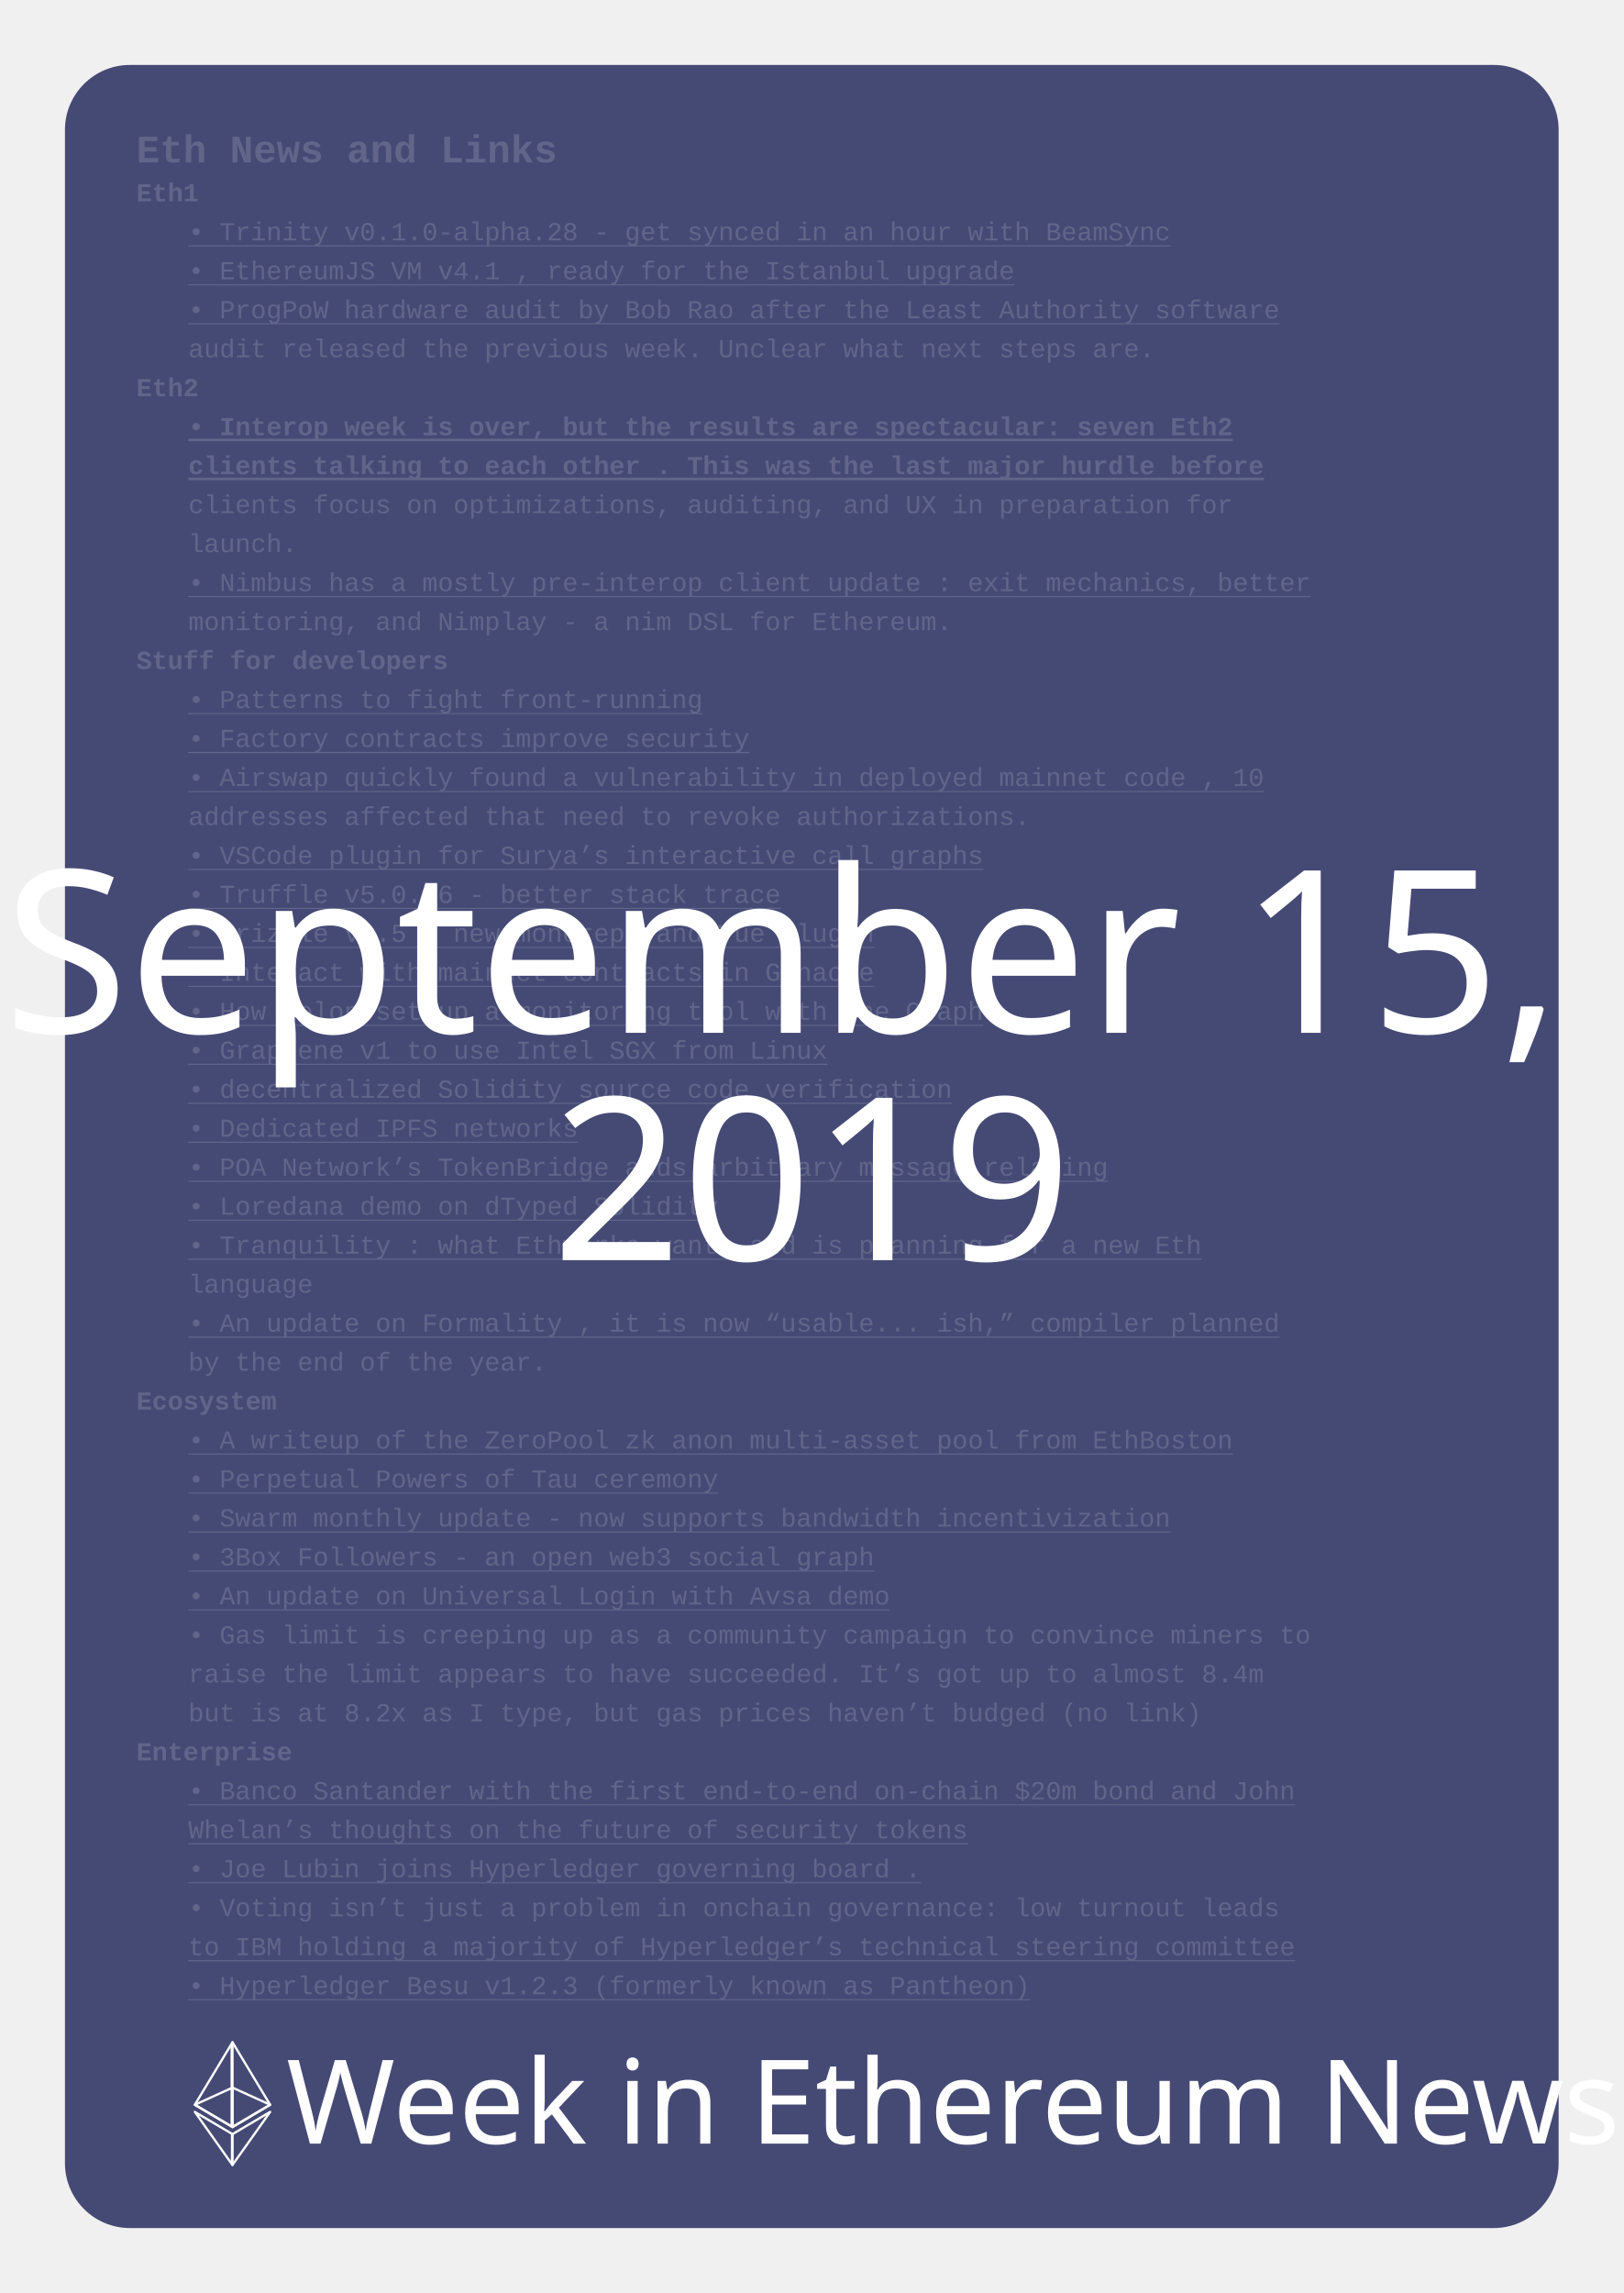
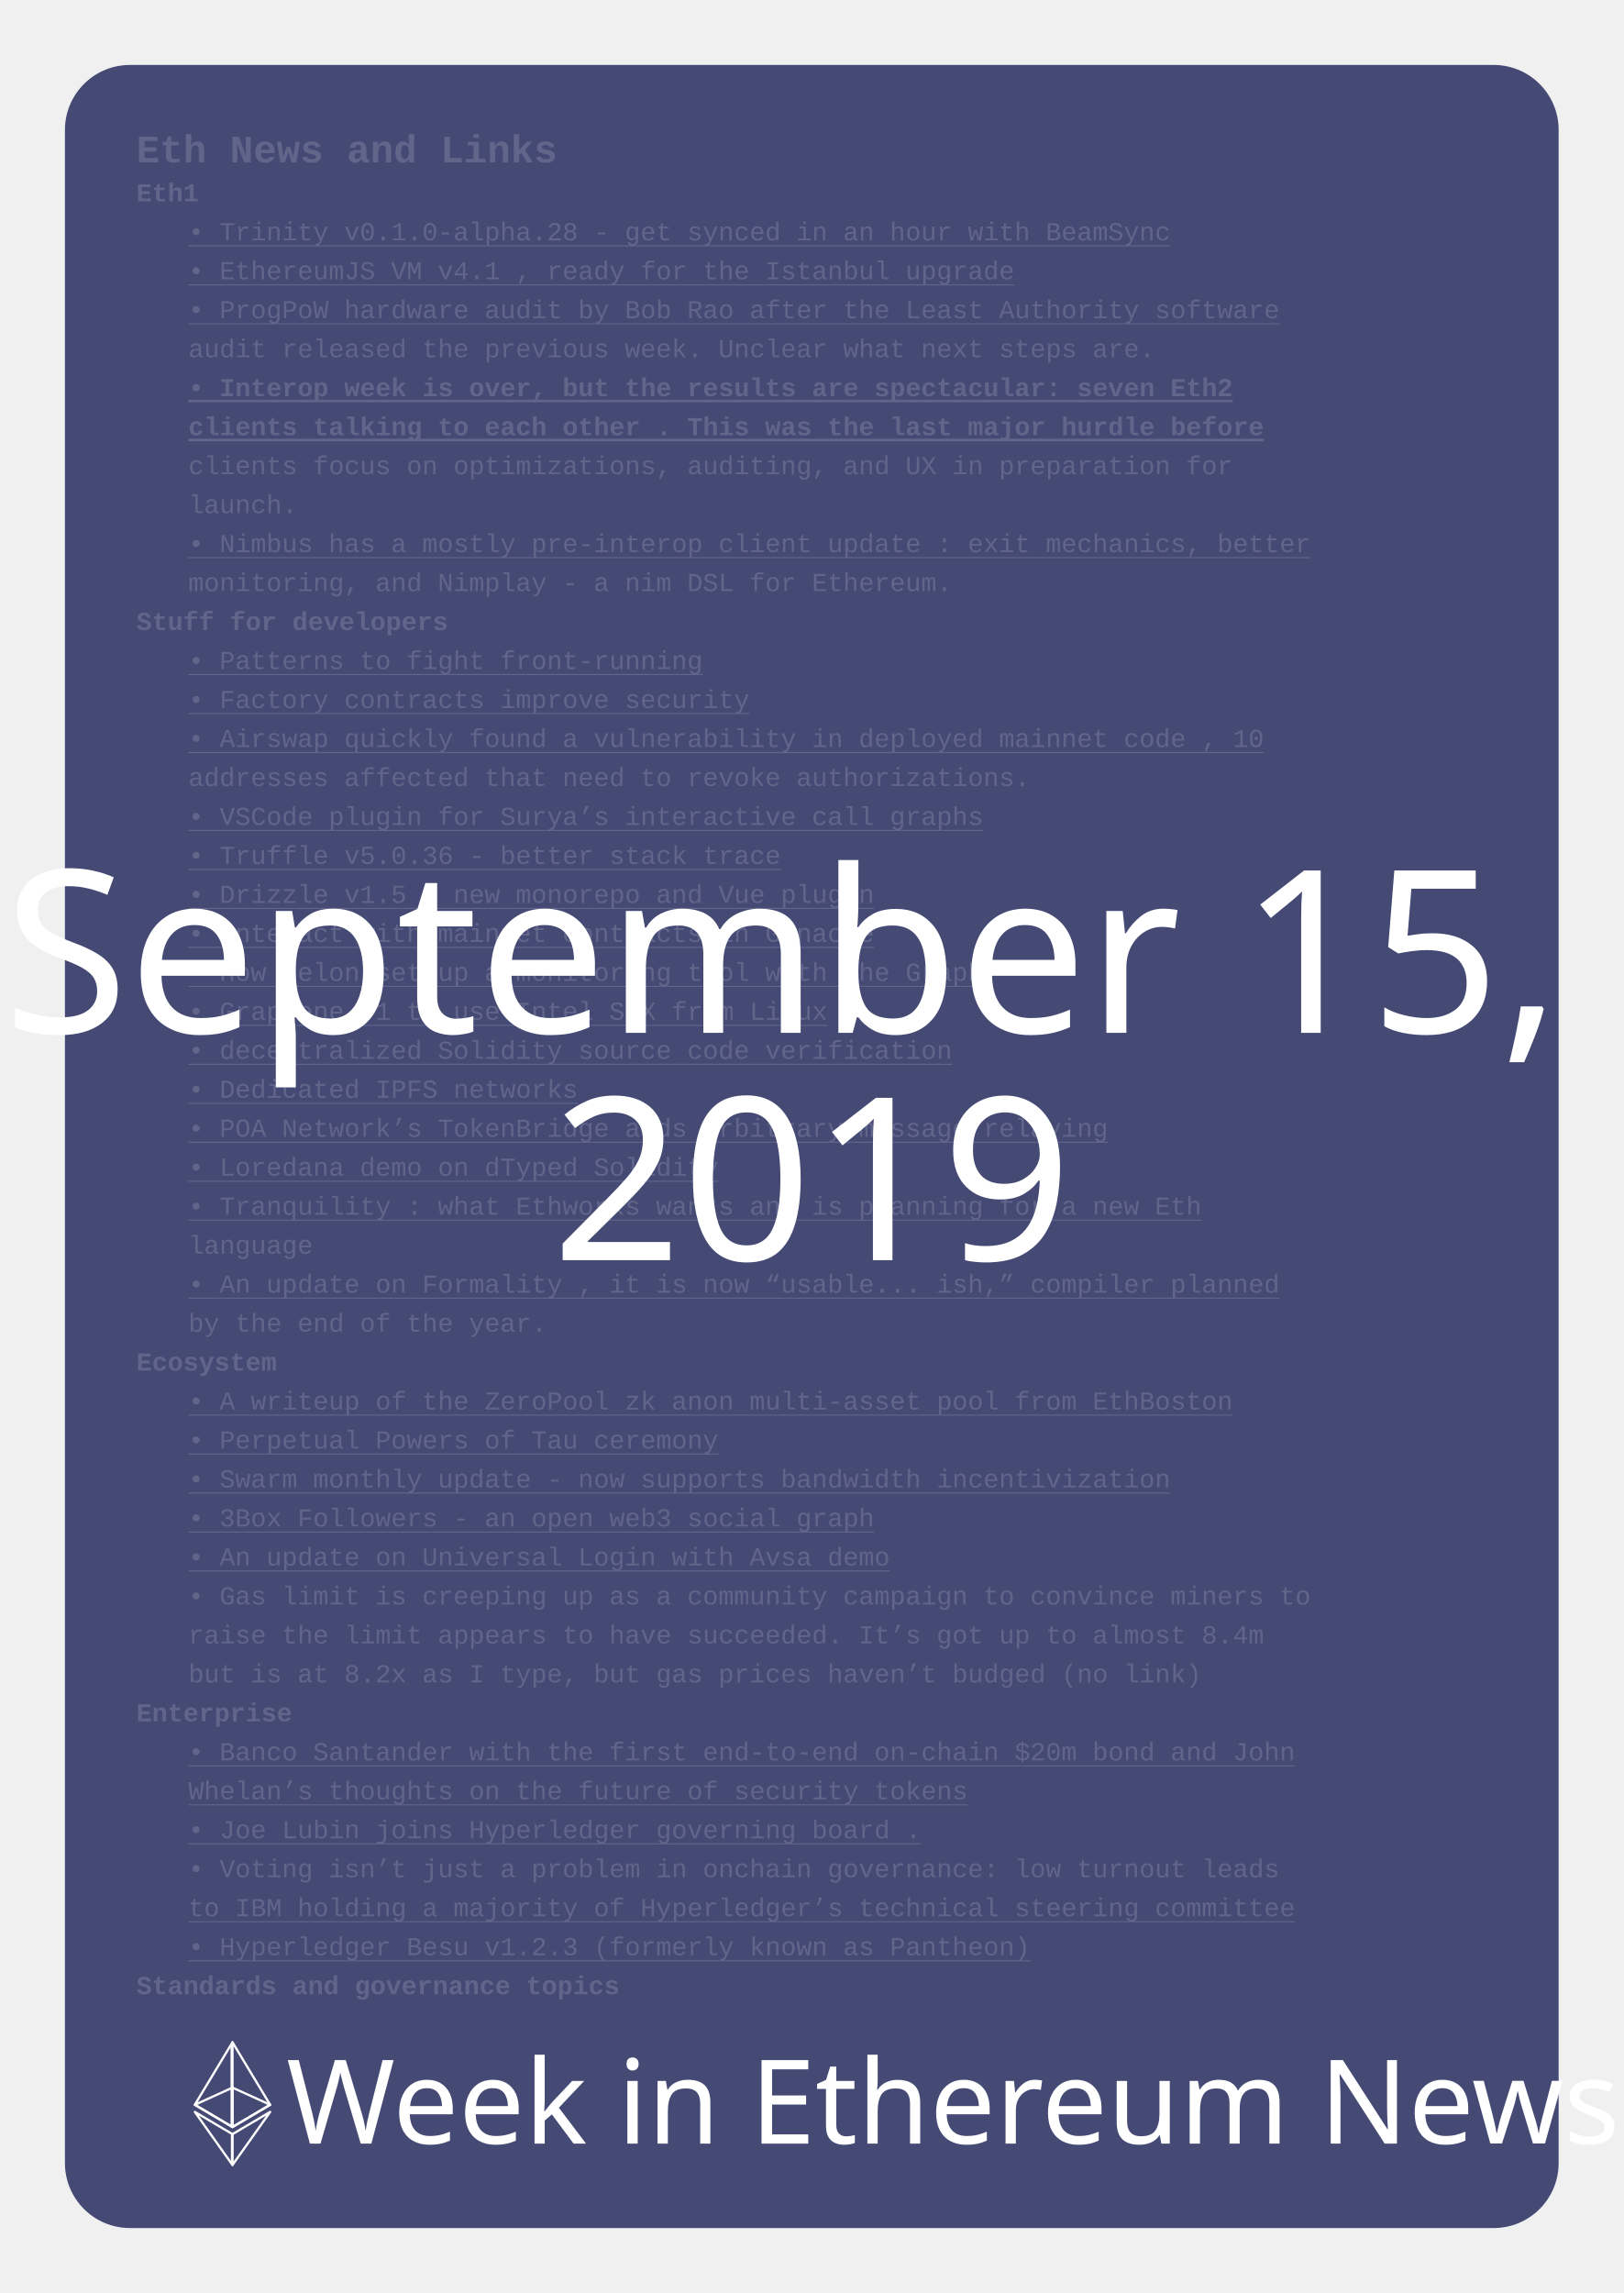
<svg xmlns="http://www.w3.org/2000/svg" width="500" height="706">
  <rect x="20" y="20" width="460" height="666" rx="20" fill="#454A75" />
  <text x="42" y="50" font-size="12" font-family="Courier New" fill="#ffffff" opacity="0.15" font-weight="bold">Eth News and Links</text>
  <text x="42" y="62" font-size="8" font-family="Courier New" fill="#ffffff" opacity="0.15" font-weight="bold">Eth1</text>
  <text x="58" y="74" font-size="8" font-family="Courier New" fill="#ffffff" opacity="0.15" text-decoration="underline">• Trinity v0.1.0-alpha.28 - get synced in an hour with BeamSync</text>
  <text x="58" y="86" font-size="8" font-family="Courier New" fill="#ffffff" opacity="0.15" text-decoration="underline">• EthereumJS VM v4.1 , ready for the Istanbul upgrade</text>
  <text x="58" y="98" font-size="8" font-family="Courier New" fill="#ffffff" opacity="0.15" text-decoration="underline">• ProgPoW hardware audit by Bob Rao after the Least Authority software</text>
  <text x="58" y="110" font-size="8" font-family="Courier New" fill="#ffffff" opacity="0.15">audit released the previous week. Unclear what next steps are.</text>
-   <text x="42" y="122" font-size="8" font-family="Courier New" fill="#ffffff" opacity="0.15" font-weight="bold">Eth2</text>
-   <text x="58" y="134" font-size="8" font-family="Courier New" fill="#ffffff" opacity="0.15" font-weight="bold" text-decoration="underline">• Interop week is over, but the results are spectacular: seven Eth2</text>
-   <text x="58" y="146" font-size="8" font-family="Courier New" fill="#ffffff" opacity="0.15" font-weight="bold" text-decoration="underline">clients talking to each other . This was the last major hurdle before</text>
-   <text x="58" y="158" font-size="8" font-family="Courier New" fill="#ffffff" opacity="0.15">clients focus on optimizations, auditing, and UX in preparation for</text>
-   <text x="58" y="170" font-size="8" font-family="Courier New" fill="#ffffff" opacity="0.15">launch.</text>
-   <text x="58" y="182" font-size="8" font-family="Courier New" fill="#ffffff" opacity="0.15" text-decoration="underline">• Nimbus has a mostly pre-interop client update : exit mechanics, better</text>
-   <text x="58" y="194" font-size="8" font-family="Courier New" fill="#ffffff" opacity="0.15">monitoring, and Nimplay - a nim DSL for Ethereum.</text>
-   <text x="42" y="206" font-size="8" font-family="Courier New" fill="#ffffff" opacity="0.15" font-weight="bold">Stuff for developers</text>
-   <text x="58" y="218" font-size="8" font-family="Courier New" fill="#ffffff" opacity="0.15" text-decoration="underline">• Patterns to fight front-running</text>
-   <text x="58" y="230" font-size="8" font-family="Courier New" fill="#ffffff" opacity="0.15" text-decoration="underline">• Factory contracts improve security</text>
-   <text x="58" y="242" font-size="8" font-family="Courier New" fill="#ffffff" opacity="0.15" text-decoration="underline">• Airswap quickly found a vulnerability in deployed mainnet code , 10</text>
-   <text x="58" y="254" font-size="8" font-family="Courier New" fill="#ffffff" opacity="0.15">addresses affected that need to revoke authorizations.</text>
-   <text x="58" y="266" font-size="8" font-family="Courier New" fill="#ffffff" opacity="0.15" text-decoration="underline">• VSCode plugin for Surya’s interactive call graphs</text>
-   <text x="58" y="278" font-size="8" font-family="Courier New" fill="#ffffff" opacity="0.15" text-decoration="underline">• Truffle v5.0.36 - better stack trace</text>
-   <text x="58" y="290" font-size="8" font-family="Courier New" fill="#ffffff" opacity="0.15" text-decoration="underline">• Drizzle v1.5 - new monorepo and Vue plugin</text>
-   <text x="58" y="302" font-size="8" font-family="Courier New" fill="#ffffff" opacity="0.15" text-decoration="underline">• Interact with mainnet contracts in Ganache</text>
-   <text x="58" y="314" font-size="8" font-family="Courier New" fill="#ffffff" opacity="0.15" text-decoration="underline">• How Melon set up a monitoring tool with The Graph</text>
-   <text x="58" y="326" font-size="8" font-family="Courier New" fill="#ffffff" opacity="0.15" text-decoration="underline">• Graphene v1 to use Intel SGX from Linux</text>
-   <text x="58" y="338" font-size="8" font-family="Courier New" fill="#ffffff" opacity="0.15" text-decoration="underline">• decentralized Solidity source code verification</text>
-   <text x="58" y="350" font-size="8" font-family="Courier New" fill="#ffffff" opacity="0.15" text-decoration="underline">• Dedicated IPFS networks</text>
-   <text x="58" y="362" font-size="8" font-family="Courier New" fill="#ffffff" opacity="0.15" text-decoration="underline">• POA Network’s TokenBridge adds arbitrary message relaying</text>
-   <text x="58" y="374" font-size="8" font-family="Courier New" fill="#ffffff" opacity="0.15" text-decoration="underline">• Loredana demo on dTyped Solidity</text>
-   <text x="58" y="386" font-size="8" font-family="Courier New" fill="#ffffff" opacity="0.15" text-decoration="underline">• Tranquility : what Ethworks wants and is planning for a new Eth</text>
-   <text x="58" y="398" font-size="8" font-family="Courier New" fill="#ffffff" opacity="0.15">language</text>
-   <text x="58" y="410" font-size="8" font-family="Courier New" fill="#ffffff" opacity="0.15" text-decoration="underline">• An update on Formality , it is now “usable... ish,” compiler planned</text>
-   <text x="58" y="422" font-size="8" font-family="Courier New" fill="#ffffff" opacity="0.15">by the end of the year.</text>
-   <text x="42" y="434" font-size="8" font-family="Courier New" fill="#ffffff" opacity="0.15" font-weight="bold">Ecosystem</text>
-   <text x="58" y="446" font-size="8" font-family="Courier New" fill="#ffffff" opacity="0.15" text-decoration="underline">• A writeup of the ZeroPool zk anon multi-asset pool from EthBoston</text>
-   <text x="58" y="458" font-size="8" font-family="Courier New" fill="#ffffff" opacity="0.15" text-decoration="underline">• Perpetual Powers of Tau ceremony</text>
-   <text x="58" y="470" font-size="8" font-family="Courier New" fill="#ffffff" opacity="0.15" text-decoration="underline">• Swarm monthly update - now supports bandwidth incentivization</text>
-   <text x="58" y="482" font-size="8" font-family="Courier New" fill="#ffffff" opacity="0.15" text-decoration="underline">• 3Box Followers - an open web3 social graph</text>
-   <text x="58" y="494" font-size="8" font-family="Courier New" fill="#ffffff" opacity="0.15" text-decoration="underline">• An update on Universal Login with Avsa demo</text>
-   <text x="58" y="506" font-size="8" font-family="Courier New" fill="#ffffff" opacity="0.15">• Gas limit is creeping up as a community campaign to convince miners to</text>
-   <text x="58" y="518" font-size="8" font-family="Courier New" fill="#ffffff" opacity="0.15">raise the limit appears to have succeeded. It’s got up to almost 8.4m</text>
-   <text x="58" y="530" font-size="8" font-family="Courier New" fill="#ffffff" opacity="0.15">but is at 8.2x as I type, but gas prices haven’t budged (no link)</text>
-   <text x="42" y="542" font-size="8" font-family="Courier New" fill="#ffffff" opacity="0.15" font-weight="bold">Enterprise</text>
-   <text x="58" y="554" font-size="8" font-family="Courier New" fill="#ffffff" opacity="0.15" text-decoration="underline">• Banco Santander with the first end-to-end on-chain $20m bond and John</text>
-   <text x="58" y="566" font-size="8" font-family="Courier New" fill="#ffffff" opacity="0.15" text-decoration="underline">Whelan’s thoughts on the future of security tokens</text>
-   <text x="58" y="578" font-size="8" font-family="Courier New" fill="#ffffff" opacity="0.15" text-decoration="underline">• Joe Lubin joins Hyperledger governing board .</text>
-   <text x="58" y="590" font-size="8" font-family="Courier New" fill="#ffffff" opacity="0.15">• Voting isn’t just a problem in onchain governance: low turnout leads</text>
-   <text x="58" y="602" font-size="8" font-family="Courier New" fill="#ffffff" opacity="0.15" text-decoration="underline">to IBM holding a majority of Hyperledger’s technical steering committee</text>
-   <text x="58" y="614" font-size="8" font-family="Courier New" fill="#ffffff" opacity="0.15" text-decoration="underline">• Hyperledger Besu v1.2.3 (formerly known as Pantheon)</text>
+   <text x="58" y="122" font-size="8" font-family="Courier New" fill="#ffffff" opacity="0.15" font-weight="bold" text-decoration="underline">• Interop week is over, but the results are spectacular: seven Eth2</text>
+   <text x="58" y="134" font-size="8" font-family="Courier New" fill="#ffffff" opacity="0.15" font-weight="bold" text-decoration="underline">clients talking to each other . This was the last major hurdle before</text>
+   <text x="58" y="146" font-size="8" font-family="Courier New" fill="#ffffff" opacity="0.15">clients focus on optimizations, auditing, and UX in preparation for</text>
+   <text x="58" y="158" font-size="8" font-family="Courier New" fill="#ffffff" opacity="0.15">launch.</text>
+   <text x="58" y="170" font-size="8" font-family="Courier New" fill="#ffffff" opacity="0.15" text-decoration="underline">• Nimbus has a mostly pre-interop client update : exit mechanics, better</text>
+   <text x="58" y="182" font-size="8" font-family="Courier New" fill="#ffffff" opacity="0.15">monitoring, and Nimplay - a nim DSL for Ethereum.</text>
+   <text x="42" y="194" font-size="8" font-family="Courier New" fill="#ffffff" opacity="0.15" font-weight="bold">Stuff for developers</text>
+   <text x="58" y="206" font-size="8" font-family="Courier New" fill="#ffffff" opacity="0.15" text-decoration="underline">• Patterns to fight front-running</text>
+   <text x="58" y="218" font-size="8" font-family="Courier New" fill="#ffffff" opacity="0.15" text-decoration="underline">• Factory contracts improve security</text>
+   <text x="58" y="230" font-size="8" font-family="Courier New" fill="#ffffff" opacity="0.15" text-decoration="underline">• Airswap quickly found a vulnerability in deployed mainnet code , 10</text>
+   <text x="58" y="242" font-size="8" font-family="Courier New" fill="#ffffff" opacity="0.15">addresses affected that need to revoke authorizations.</text>
+   <text x="58" y="254" font-size="8" font-family="Courier New" fill="#ffffff" opacity="0.15" text-decoration="underline">• VSCode plugin for Surya’s interactive call graphs</text>
+   <text x="58" y="266" font-size="8" font-family="Courier New" fill="#ffffff" opacity="0.15" text-decoration="underline">• Truffle v5.0.36 - better stack trace</text>
+   <text x="58" y="278" font-size="8" font-family="Courier New" fill="#ffffff" opacity="0.15" text-decoration="underline">• Drizzle v1.5 - new monorepo and Vue plugin</text>
+   <text x="58" y="290" font-size="8" font-family="Courier New" fill="#ffffff" opacity="0.15" text-decoration="underline">• Interact with mainnet contracts in Ganache</text>
+   <text x="58" y="302" font-size="8" font-family="Courier New" fill="#ffffff" opacity="0.15" text-decoration="underline">• How Melon set up a monitoring tool with The Graph</text>
+   <text x="58" y="314" font-size="8" font-family="Courier New" fill="#ffffff" opacity="0.15" text-decoration="underline">• Graphene v1 to use Intel SGX from Linux</text>
+   <text x="58" y="326" font-size="8" font-family="Courier New" fill="#ffffff" opacity="0.15" text-decoration="underline">• decentralized Solidity source code verification</text>
+   <text x="58" y="338" font-size="8" font-family="Courier New" fill="#ffffff" opacity="0.15" text-decoration="underline">• Dedicated IPFS networks</text>
+   <text x="58" y="350" font-size="8" font-family="Courier New" fill="#ffffff" opacity="0.15" text-decoration="underline">• POA Network’s TokenBridge adds arbitrary message relaying</text>
+   <text x="58" y="362" font-size="8" font-family="Courier New" fill="#ffffff" opacity="0.15" text-decoration="underline">• Loredana demo on dTyped Solidity</text>
+   <text x="58" y="374" font-size="8" font-family="Courier New" fill="#ffffff" opacity="0.15" text-decoration="underline">• Tranquility : what Ethworks wants and is planning for a new Eth</text>
+   <text x="58" y="386" font-size="8" font-family="Courier New" fill="#ffffff" opacity="0.15">language</text>
+   <text x="58" y="398" font-size="8" font-family="Courier New" fill="#ffffff" opacity="0.15" text-decoration="underline">• An update on Formality , it is now “usable... ish,” compiler planned</text>
+   <text x="58" y="410" font-size="8" font-family="Courier New" fill="#ffffff" opacity="0.15">by the end of the year.</text>
+   <text x="42" y="422" font-size="8" font-family="Courier New" fill="#ffffff" opacity="0.15" font-weight="bold">Ecosystem</text>
+   <text x="58" y="434" font-size="8" font-family="Courier New" fill="#ffffff" opacity="0.15" text-decoration="underline">• A writeup of the ZeroPool zk anon multi-asset pool from EthBoston</text>
+   <text x="58" y="446" font-size="8" font-family="Courier New" fill="#ffffff" opacity="0.15" text-decoration="underline">• Perpetual Powers of Tau ceremony</text>
+   <text x="58" y="458" font-size="8" font-family="Courier New" fill="#ffffff" opacity="0.15" text-decoration="underline">• Swarm monthly update - now supports bandwidth incentivization</text>
+   <text x="58" y="470" font-size="8" font-family="Courier New" fill="#ffffff" opacity="0.15" text-decoration="underline">• 3Box Followers - an open web3 social graph</text>
+   <text x="58" y="482" font-size="8" font-family="Courier New" fill="#ffffff" opacity="0.15" text-decoration="underline">• An update on Universal Login with Avsa demo</text>
+   <text x="58" y="494" font-size="8" font-family="Courier New" fill="#ffffff" opacity="0.15">• Gas limit is creeping up as a community campaign to convince miners to</text>
+   <text x="58" y="506" font-size="8" font-family="Courier New" fill="#ffffff" opacity="0.15">raise the limit appears to have succeeded. It’s got up to almost 8.4m</text>
+   <text x="58" y="518" font-size="8" font-family="Courier New" fill="#ffffff" opacity="0.15">but is at 8.2x as I type, but gas prices haven’t budged (no link)</text>
+   <text x="42" y="530" font-size="8" font-family="Courier New" fill="#ffffff" opacity="0.15" font-weight="bold">Enterprise</text>
+   <text x="58" y="542" font-size="8" font-family="Courier New" fill="#ffffff" opacity="0.15" text-decoration="underline">• Banco Santander with the first end-to-end on-chain $20m bond and John</text>
+   <text x="58" y="554" font-size="8" font-family="Courier New" fill="#ffffff" opacity="0.15" text-decoration="underline">Whelan’s thoughts on the future of security tokens</text>
+   <text x="58" y="566" font-size="8" font-family="Courier New" fill="#ffffff" opacity="0.15" text-decoration="underline">• Joe Lubin joins Hyperledger governing board .</text>
+   <text x="58" y="578" font-size="8" font-family="Courier New" fill="#ffffff" opacity="0.15">• Voting isn’t just a problem in onchain governance: low turnout leads</text>
+   <text x="58" y="590" font-size="8" font-family="Courier New" fill="#ffffff" opacity="0.15" text-decoration="underline">to IBM holding a majority of Hyperledger’s technical steering committee</text>
+   <text x="58" y="602" font-size="8" font-family="Courier New" fill="#ffffff" opacity="0.15" text-decoration="underline">• Hyperledger Besu v1.2.3 (formerly known as Pantheon)</text>
+   <text x="42" y="614" font-size="8" font-family="Courier New" fill="#ffffff" opacity="0.15" font-weight="bold">Standards and governance topics</text>
  <text fill="#ffffff" font-family="Calibri" font-size="70" font-weight="300" text-anchor="middle">
    <tspan x="250" y="318">September 15,</tspan>
    <tspan x="250" y="388">2019</tspan>
  </text>
  <g transform="translate(20, 300) scale(0.8)">
    <path d="m64.496 411-.317 1.076v31.228l.317.316 14.495-8.568L64.496 411Z" stroke="#fff" stroke-width=".866" stroke-linecap="round" stroke-linejoin="round" fill="none" />
    <path d="M64.496 411 50 435.052l14.496 8.568V411Zm0 35.365-.179.218v11.124l.179.521L79 437.801l-14.504 8.564Z" stroke="#fff" stroke-width=".866" stroke-linecap="round" stroke-linejoin="round" fill="none" />
    <path d="M64.496 458.228v-11.863L50 437.801l14.496 20.427Zm0-14.608 14.495-8.568-14.495-6.589v15.157ZM50 435.052l14.496 8.568v-15.157L50 435.052Z" stroke="#fff" stroke-width=".866" stroke-linecap="round" stroke-linejoin="round" fill="none" />
  </g>
  <text fill="#ffffff" font-family="Calibri" font-size="36" x="88.195" y="660">Week in Ethereum News</text>
</svg>
